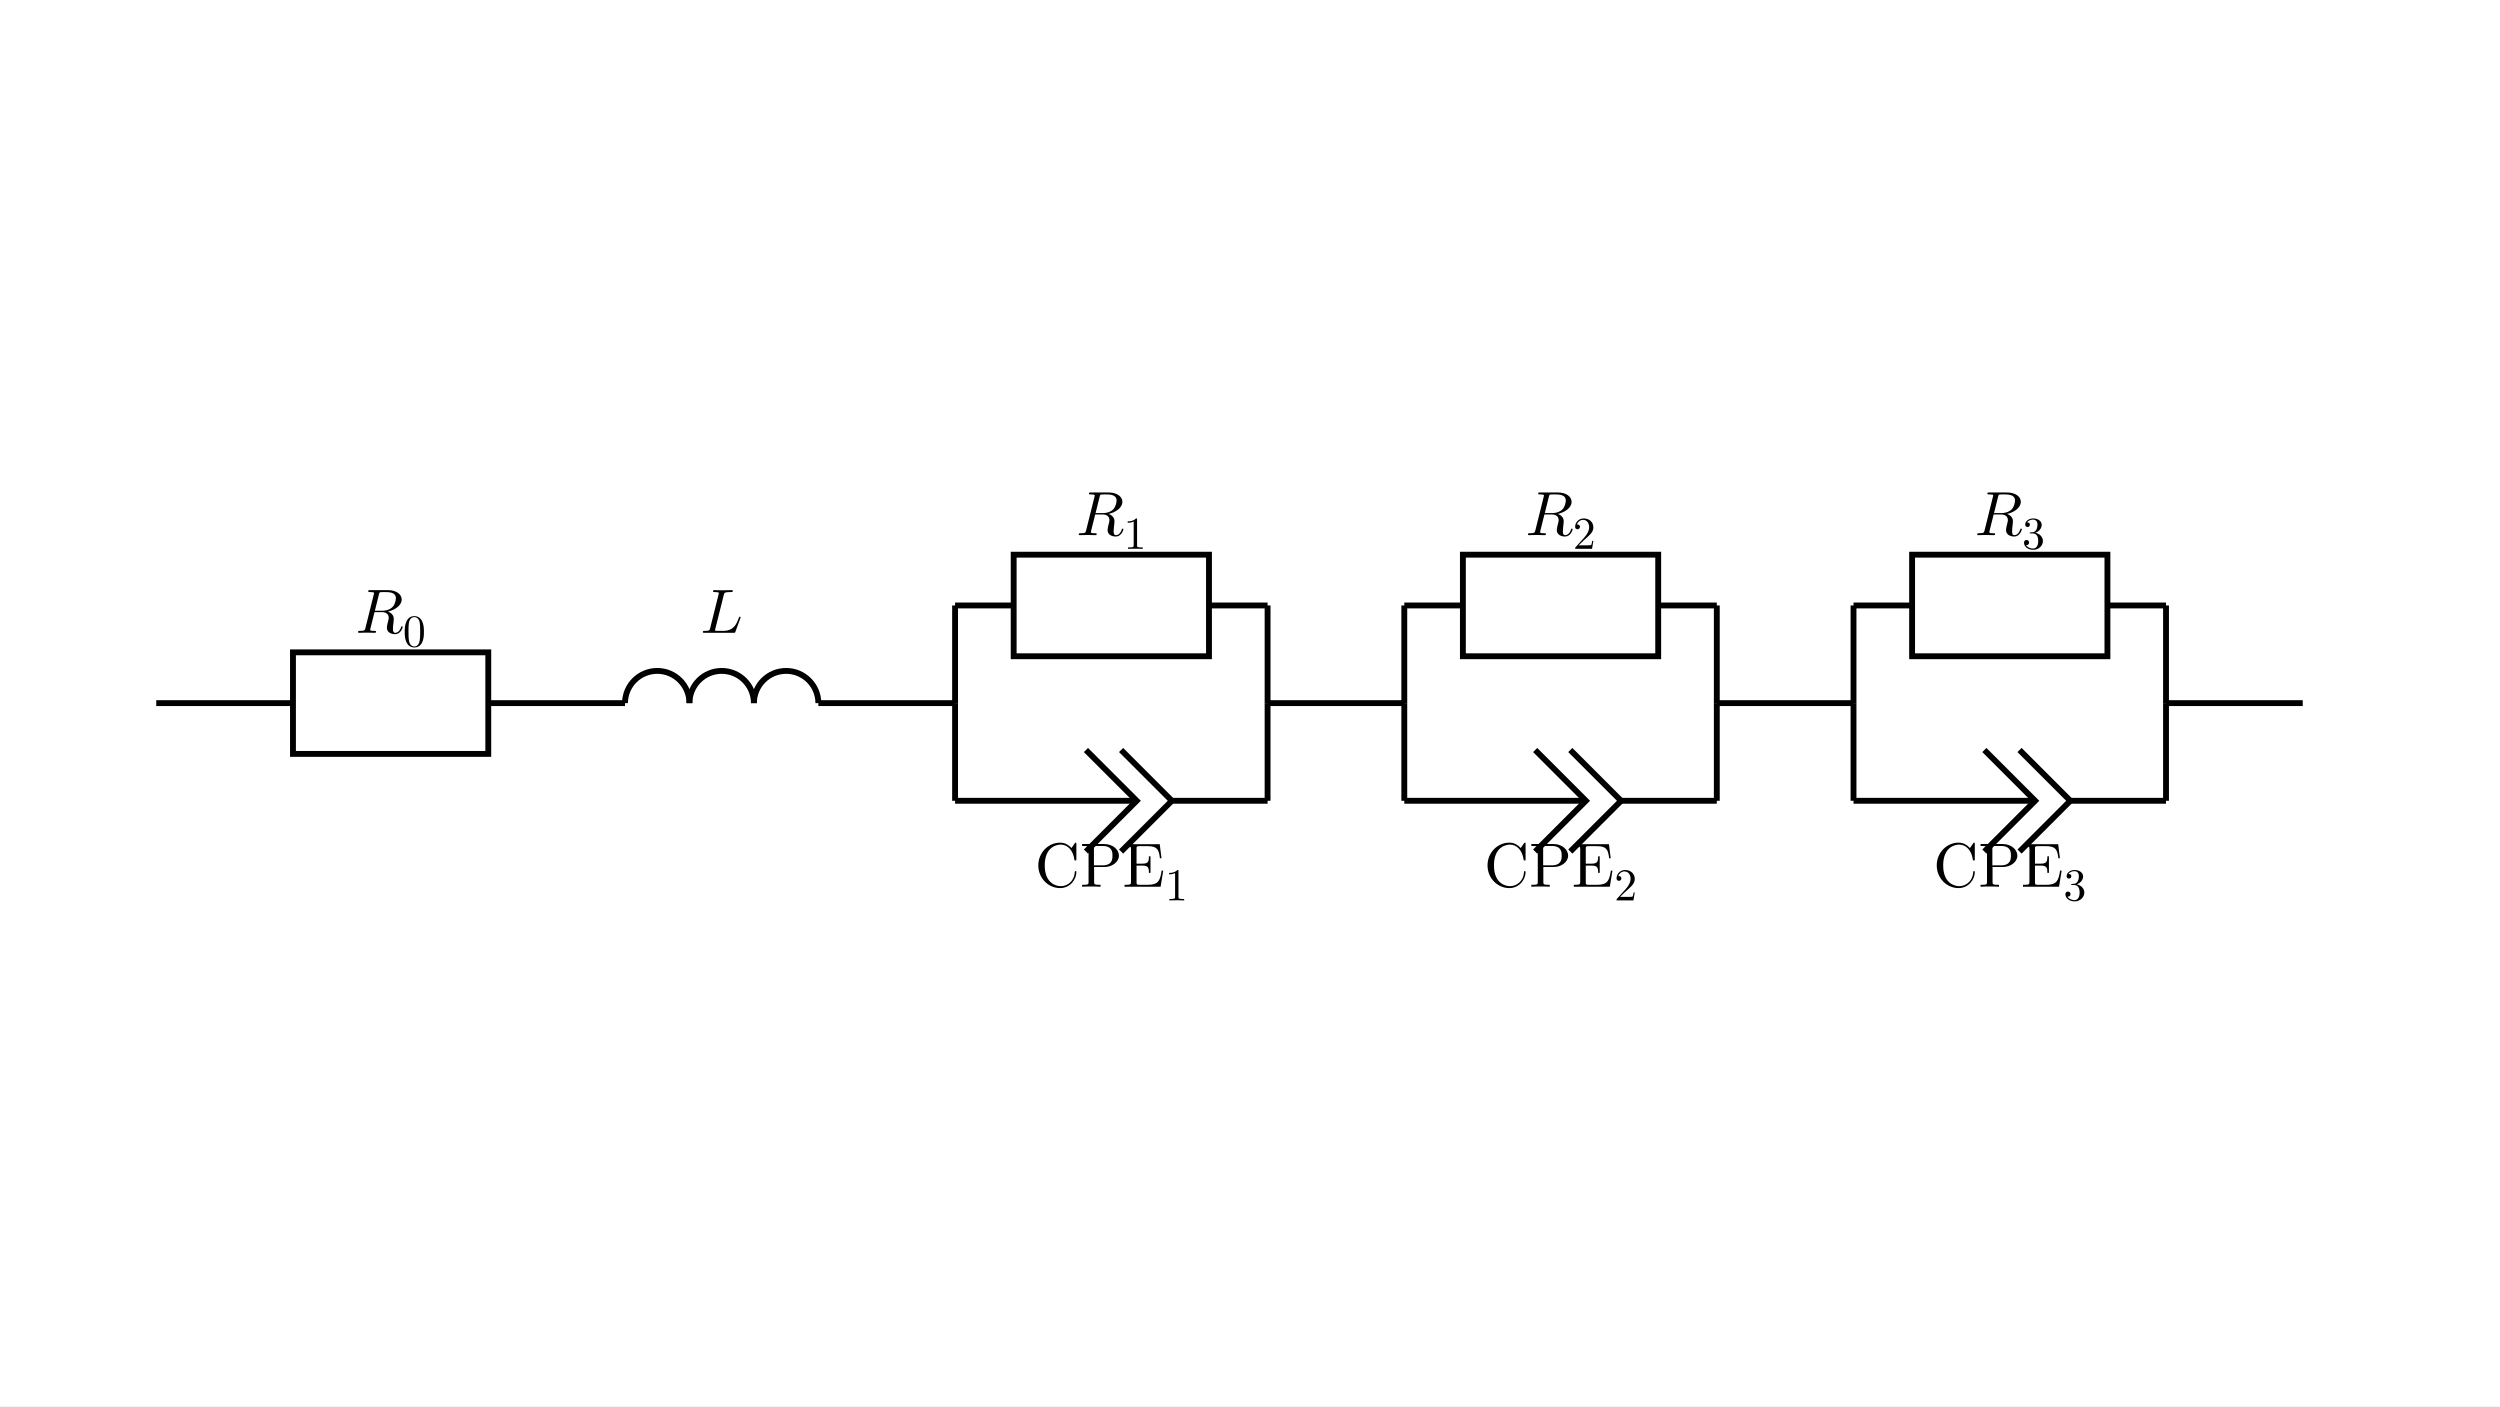
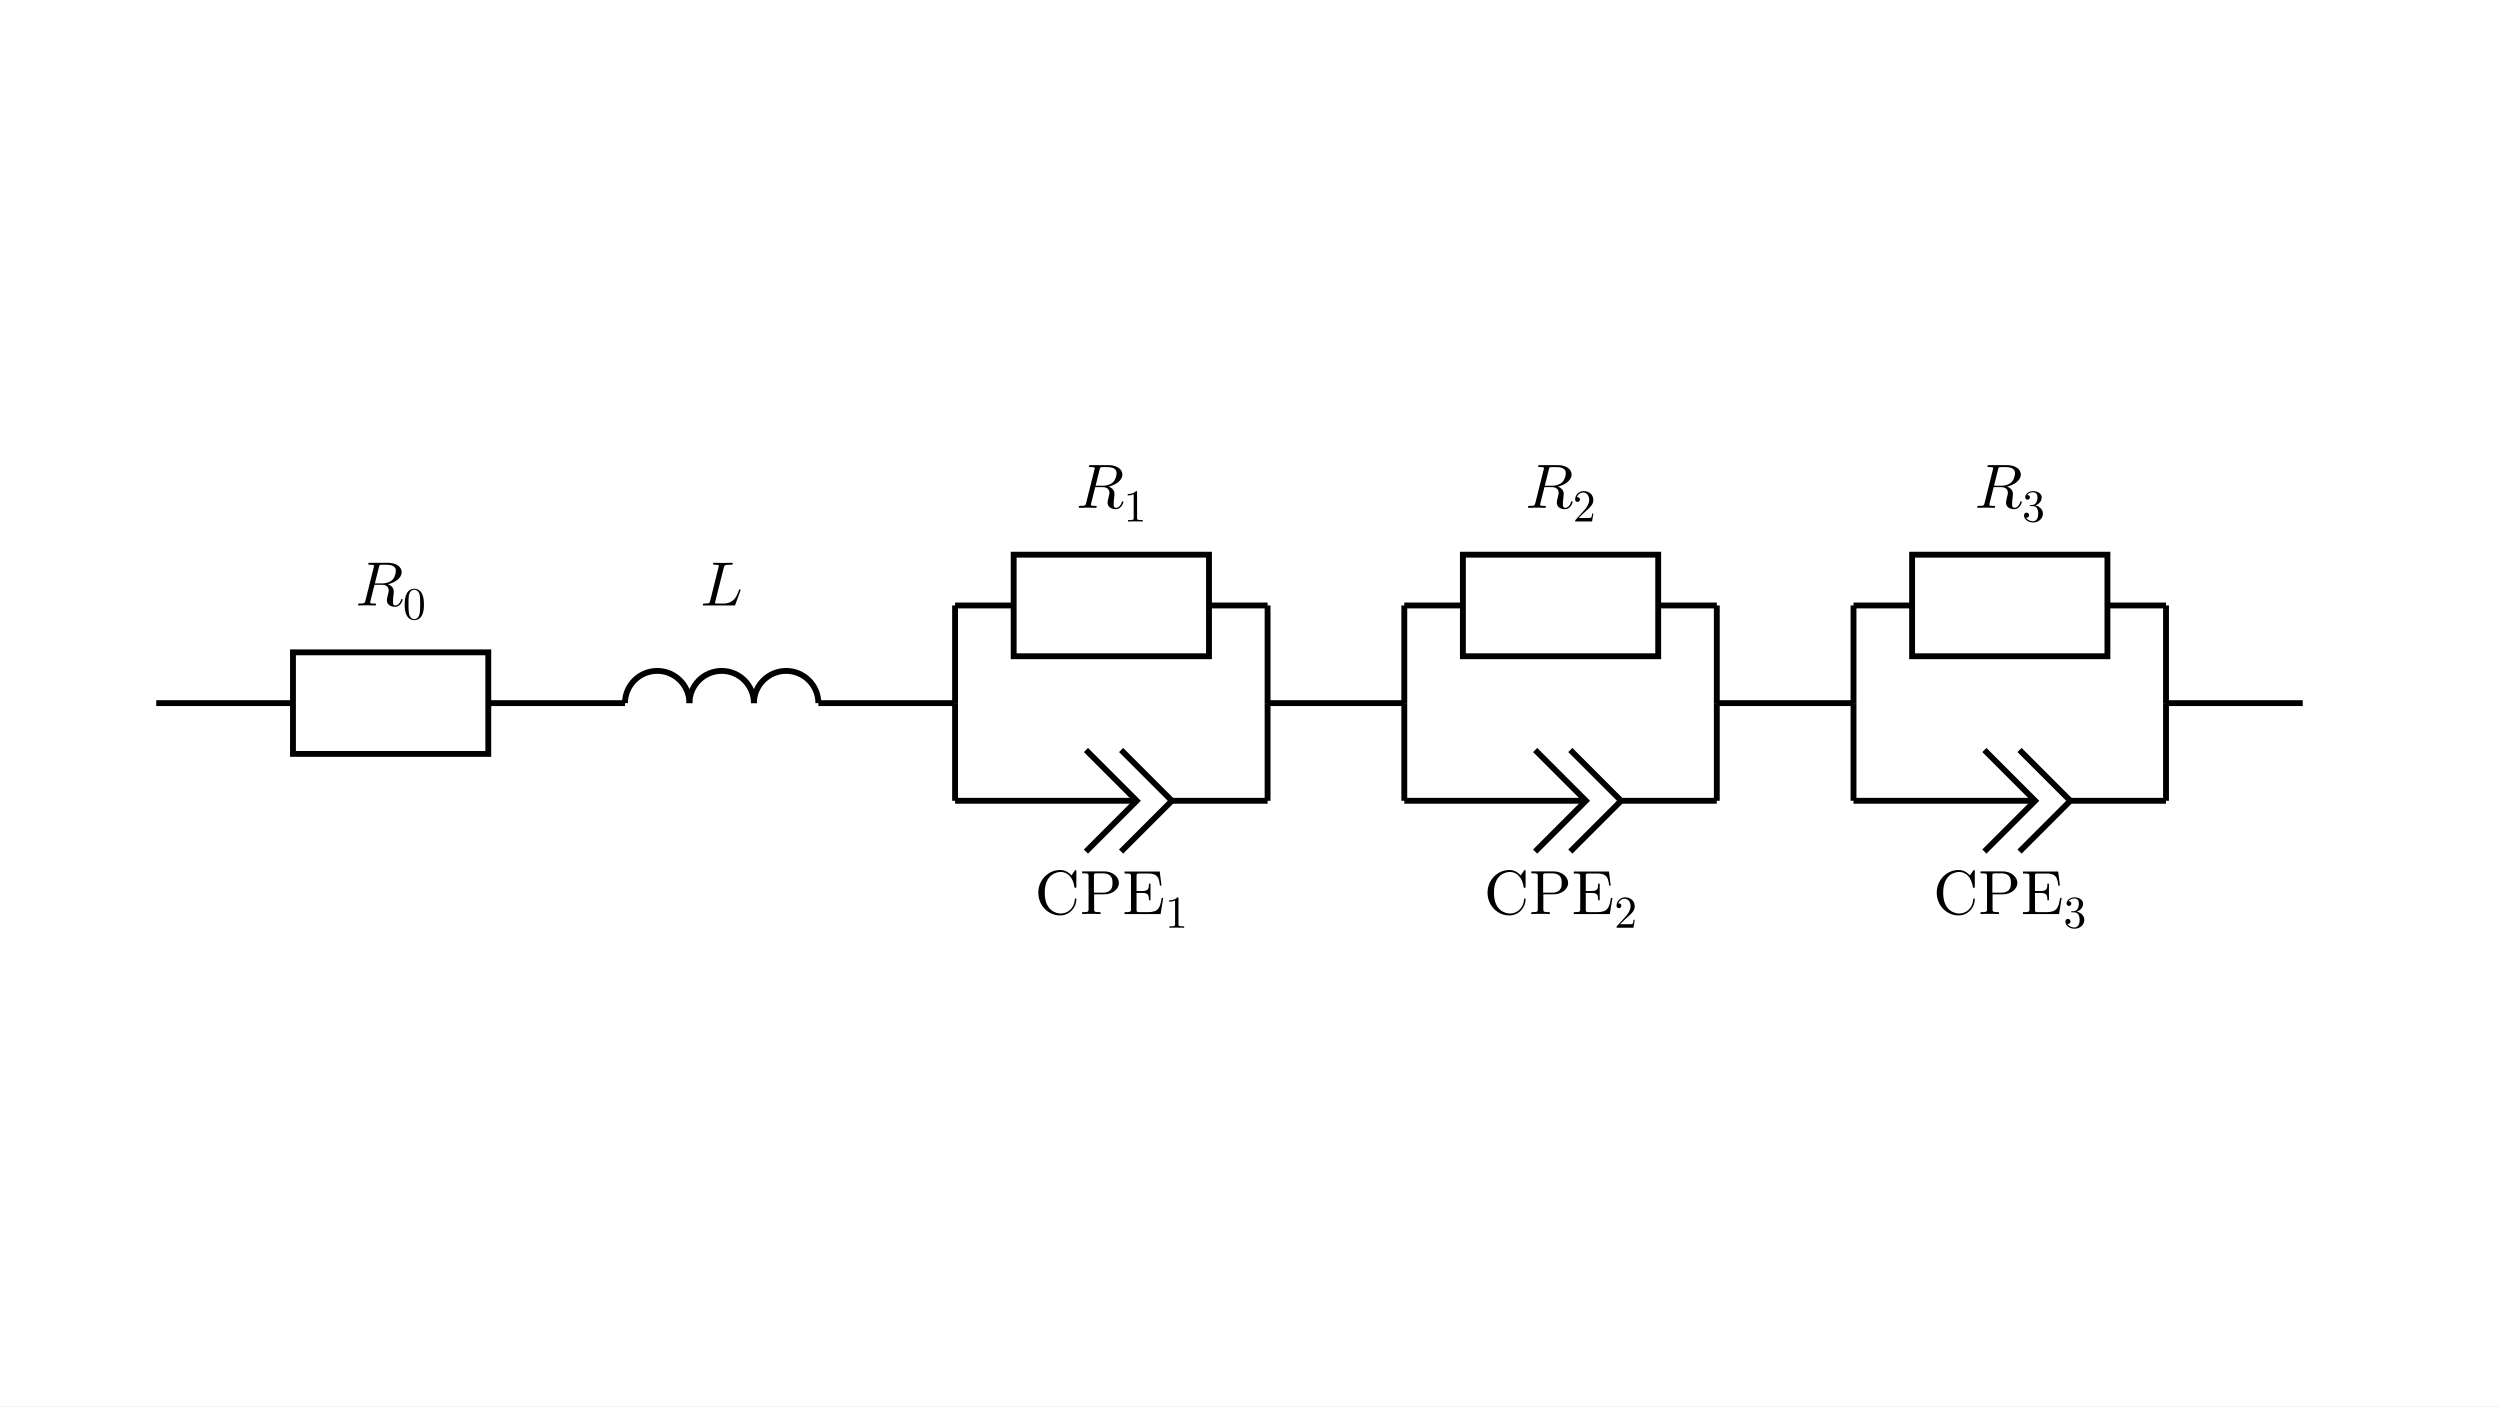
<svg xmlns="http://www.w3.org/2000/svg" width="1280" height="720" overflow="hidden">
  <g>
    <rect x="0" y="0" width="1280" height="720" fill="#FFFFFF" />
    <path d="M80.000 360.000 150.000 360.000" stroke="#000000" stroke-width="3.0" stroke-miterlimit="8" fill="none" fill-rule="evenodd" />
    <rect x="150.000" y="334.000" width="100.000" height="52.000" stroke="#000000" stroke-width="3.0" stroke-miterlimit="8" fill="none" />
-     <text font-family="Cambria Math,Cambria Math_MSFontService,sans-serif" font-weight="400" font-size="32.00" text-anchor="middle" transform="translate(200.000 324.000)">𝑅<tspan font-size="23.36" dy="7.00">0</tspan>
+     <text font-family="Cambria Math,Cambria Math_MSFontService,sans-serif" font-weight="400" font-size="32.00" text-anchor="middle" transform="translate(200.000 310.000)">𝑅<tspan font-size="23.36" dy="7.00">0</tspan>
    </text>
    <path d="M250.000 360.000 320.000 360.000" stroke="#000000" stroke-width="3.0" stroke-miterlimit="8" fill="none" fill-rule="evenodd" />
    <path d="M320.000 360.000 A16.500 16.500 0 0 1 353.000 360.000" stroke="#000000" stroke-width="3.0" stroke-miterlimit="8" fill="none" fill-rule="evenodd" />
    <path d="M353.000 360.000 A16.500 16.500 0 0 1 386.000 360.000" stroke="#000000" stroke-width="3.0" stroke-miterlimit="8" fill="none" fill-rule="evenodd" />
    <path d="M386.000 360.000 A16.500 16.500 0 0 1 419.000 360.000" stroke="#000000" stroke-width="3.0" stroke-miterlimit="8" fill="none" fill-rule="evenodd" />
-     <text font-family="Cambria Math,Cambria Math_MSFontService,sans-serif" font-weight="400" font-size="32.00" text-anchor="middle" transform="translate(369.500 324.000)">𝐿</text>
+     <text font-family="Cambria Math,Cambria Math_MSFontService,sans-serif" font-weight="400" font-size="32.00" text-anchor="middle" transform="translate(369.500 310.000)">𝐿</text>
    <path d="M419.000 360.000 489.000 360.000" stroke="#000000" stroke-width="3.0" stroke-miterlimit="8" fill="none" fill-rule="evenodd" />
    <rect x="519.000" y="284.000" width="100.000" height="52.000" stroke="#000000" stroke-width="3.0" stroke-miterlimit="8" fill="none" />
    <path d="M489.000 310.000 519.000 310.000" stroke="#000000" stroke-width="3.0" stroke-miterlimit="8" fill="none" fill-rule="evenodd" />
-     <text font-family="Cambria Math,Cambria Math_MSFontService,sans-serif" font-weight="400" font-size="32.00" text-anchor="middle" transform="translate(569.000 274.000)">𝑅<tspan font-size="23.36" dy="7.00">1</tspan>
+     <text font-family="Cambria Math,Cambria Math_MSFontService,sans-serif" font-weight="400" font-size="32.00" text-anchor="middle" transform="translate(569.000 260.000)">𝑅<tspan font-size="23.36" dy="7.00">1</tspan>
    </text>
    <path d="M619.000 310.000 649.000 310.000" stroke="#000000" stroke-width="3.0" stroke-miterlimit="8" fill="none" fill-rule="evenodd" />
    <path d="M556.000 384.000 L582.000 410.000 L556.000 436.000" stroke="#000000" stroke-width="3.0" stroke-miterlimit="8" fill="none" fill-rule="evenodd" />
    <path d="M574.000 384.000 L600.000 410.000 L574.000 436.000" stroke="#000000" stroke-width="3.0" stroke-miterlimit="8" fill="none" fill-rule="evenodd" />
    <path d="M489.000 410.000 582.000 410.000" stroke="#000000" stroke-width="3.0" stroke-miterlimit="8" fill="none" fill-rule="evenodd" />
-     <text font-family="Cambria Math,Cambria Math_MSFontService,sans-serif" font-weight="400" font-size="32.00" text-anchor="middle" transform="translate(569.000 454.000)">CPE<tspan font-size="23.36" dy="7.00">1</tspan>
+     <text font-family="Cambria Math,Cambria Math_MSFontService,sans-serif" font-weight="400" font-size="32.00" text-anchor="middle" transform="translate(569.000 468.000)">CPE<tspan font-size="23.36" dy="7.00">1</tspan>
    </text>
    <path d="M600.000 410.000 649.000 410.000" stroke="#000000" stroke-width="3.0" stroke-miterlimit="8" fill="none" fill-rule="evenodd" />
    <path d="M489.000 310.000 489.000 360.000" stroke="#000000" stroke-width="3.0" stroke-miterlimit="8" fill="none" fill-rule="evenodd" />
    <path d="M489.000 360.000 489.000 410.000" stroke="#000000" stroke-width="3.0" stroke-miterlimit="8" fill="none" fill-rule="evenodd" />
    <path d="M649.000 310.000 649.000 360.000" stroke="#000000" stroke-width="3.0" stroke-miterlimit="8" fill="none" fill-rule="evenodd" />
    <path d="M649.000 360.000 649.000 410.000" stroke="#000000" stroke-width="3.0" stroke-miterlimit="8" fill="none" fill-rule="evenodd" />
    <path d="M649.000 360.000 719.000 360.000" stroke="#000000" stroke-width="3.0" stroke-miterlimit="8" fill="none" fill-rule="evenodd" />
    <rect x="749.000" y="284.000" width="100.000" height="52.000" stroke="#000000" stroke-width="3.0" stroke-miterlimit="8" fill="none" />
    <path d="M719.000 310.000 749.000 310.000" stroke="#000000" stroke-width="3.0" stroke-miterlimit="8" fill="none" fill-rule="evenodd" />
-     <text font-family="Cambria Math,Cambria Math_MSFontService,sans-serif" font-weight="400" font-size="32.00" text-anchor="middle" transform="translate(799.000 274.000)">𝑅<tspan font-size="23.36" dy="7.00">2</tspan>
+     <text font-family="Cambria Math,Cambria Math_MSFontService,sans-serif" font-weight="400" font-size="32.00" text-anchor="middle" transform="translate(799.000 260.000)">𝑅<tspan font-size="23.36" dy="7.00">2</tspan>
    </text>
    <path d="M849.000 310.000 879.000 310.000" stroke="#000000" stroke-width="3.0" stroke-miterlimit="8" fill="none" fill-rule="evenodd" />
    <path d="M786.000 384.000 L812.000 410.000 L786.000 436.000" stroke="#000000" stroke-width="3.0" stroke-miterlimit="8" fill="none" fill-rule="evenodd" />
    <path d="M804.000 384.000 L830.000 410.000 L804.000 436.000" stroke="#000000" stroke-width="3.0" stroke-miterlimit="8" fill="none" fill-rule="evenodd" />
    <path d="M719.000 410.000 812.000 410.000" stroke="#000000" stroke-width="3.0" stroke-miterlimit="8" fill="none" fill-rule="evenodd" />
-     <text font-family="Cambria Math,Cambria Math_MSFontService,sans-serif" font-weight="400" font-size="32.00" text-anchor="middle" transform="translate(799.000 454.000)">CPE<tspan font-size="23.36" dy="7.00">2</tspan>
+     <text font-family="Cambria Math,Cambria Math_MSFontService,sans-serif" font-weight="400" font-size="32.00" text-anchor="middle" transform="translate(799.000 468.000)">CPE<tspan font-size="23.36" dy="7.00">2</tspan>
    </text>
    <path d="M830.000 410.000 879.000 410.000" stroke="#000000" stroke-width="3.0" stroke-miterlimit="8" fill="none" fill-rule="evenodd" />
    <path d="M719.000 310.000 719.000 360.000" stroke="#000000" stroke-width="3.0" stroke-miterlimit="8" fill="none" fill-rule="evenodd" />
    <path d="M719.000 360.000 719.000 410.000" stroke="#000000" stroke-width="3.0" stroke-miterlimit="8" fill="none" fill-rule="evenodd" />
    <path d="M879.000 310.000 879.000 360.000" stroke="#000000" stroke-width="3.0" stroke-miterlimit="8" fill="none" fill-rule="evenodd" />
    <path d="M879.000 360.000 879.000 410.000" stroke="#000000" stroke-width="3.0" stroke-miterlimit="8" fill="none" fill-rule="evenodd" />
    <path d="M879.000 360.000 949.000 360.000" stroke="#000000" stroke-width="3.0" stroke-miterlimit="8" fill="none" fill-rule="evenodd" />
    <rect x="979.000" y="284.000" width="100.000" height="52.000" stroke="#000000" stroke-width="3.0" stroke-miterlimit="8" fill="none" />
    <path d="M949.000 310.000 979.000 310.000" stroke="#000000" stroke-width="3.0" stroke-miterlimit="8" fill="none" fill-rule="evenodd" />
-     <text font-family="Cambria Math,Cambria Math_MSFontService,sans-serif" font-weight="400" font-size="32.00" text-anchor="middle" transform="translate(1029.000 274.000)">𝑅<tspan font-size="23.36" dy="7.00">3</tspan>
+     <text font-family="Cambria Math,Cambria Math_MSFontService,sans-serif" font-weight="400" font-size="32.00" text-anchor="middle" transform="translate(1029.000 260.000)">𝑅<tspan font-size="23.36" dy="7.00">3</tspan>
    </text>
    <path d="M1079.000 310.000 1109.000 310.000" stroke="#000000" stroke-width="3.0" stroke-miterlimit="8" fill="none" fill-rule="evenodd" />
    <path d="M1016.000 384.000 L1042.000 410.000 L1016.000 436.000" stroke="#000000" stroke-width="3.0" stroke-miterlimit="8" fill="none" fill-rule="evenodd" />
    <path d="M1034.000 384.000 L1060.000 410.000 L1034.000 436.000" stroke="#000000" stroke-width="3.0" stroke-miterlimit="8" fill="none" fill-rule="evenodd" />
    <path d="M949.000 410.000 1042.000 410.000" stroke="#000000" stroke-width="3.0" stroke-miterlimit="8" fill="none" fill-rule="evenodd" />
-     <text font-family="Cambria Math,Cambria Math_MSFontService,sans-serif" font-weight="400" font-size="32.00" text-anchor="middle" transform="translate(1029.000 454.000)">CPE<tspan font-size="23.36" dy="7.00">3</tspan>
+     <text font-family="Cambria Math,Cambria Math_MSFontService,sans-serif" font-weight="400" font-size="32.00" text-anchor="middle" transform="translate(1029.000 468.000)">CPE<tspan font-size="23.36" dy="7.00">3</tspan>
    </text>
    <path d="M1060.000 410.000 1109.000 410.000" stroke="#000000" stroke-width="3.0" stroke-miterlimit="8" fill="none" fill-rule="evenodd" />
    <path d="M949.000 310.000 949.000 360.000" stroke="#000000" stroke-width="3.0" stroke-miterlimit="8" fill="none" fill-rule="evenodd" />
    <path d="M949.000 360.000 949.000 410.000" stroke="#000000" stroke-width="3.0" stroke-miterlimit="8" fill="none" fill-rule="evenodd" />
    <path d="M1109.000 310.000 1109.000 360.000" stroke="#000000" stroke-width="3.0" stroke-miterlimit="8" fill="none" fill-rule="evenodd" />
    <path d="M1109.000 360.000 1109.000 410.000" stroke="#000000" stroke-width="3.0" stroke-miterlimit="8" fill="none" fill-rule="evenodd" />
    <path d="M1109.000 360.000 1179.000 360.000" stroke="#000000" stroke-width="3.0" stroke-miterlimit="8" fill="none" fill-rule="evenodd" />
  </g>
</svg>
